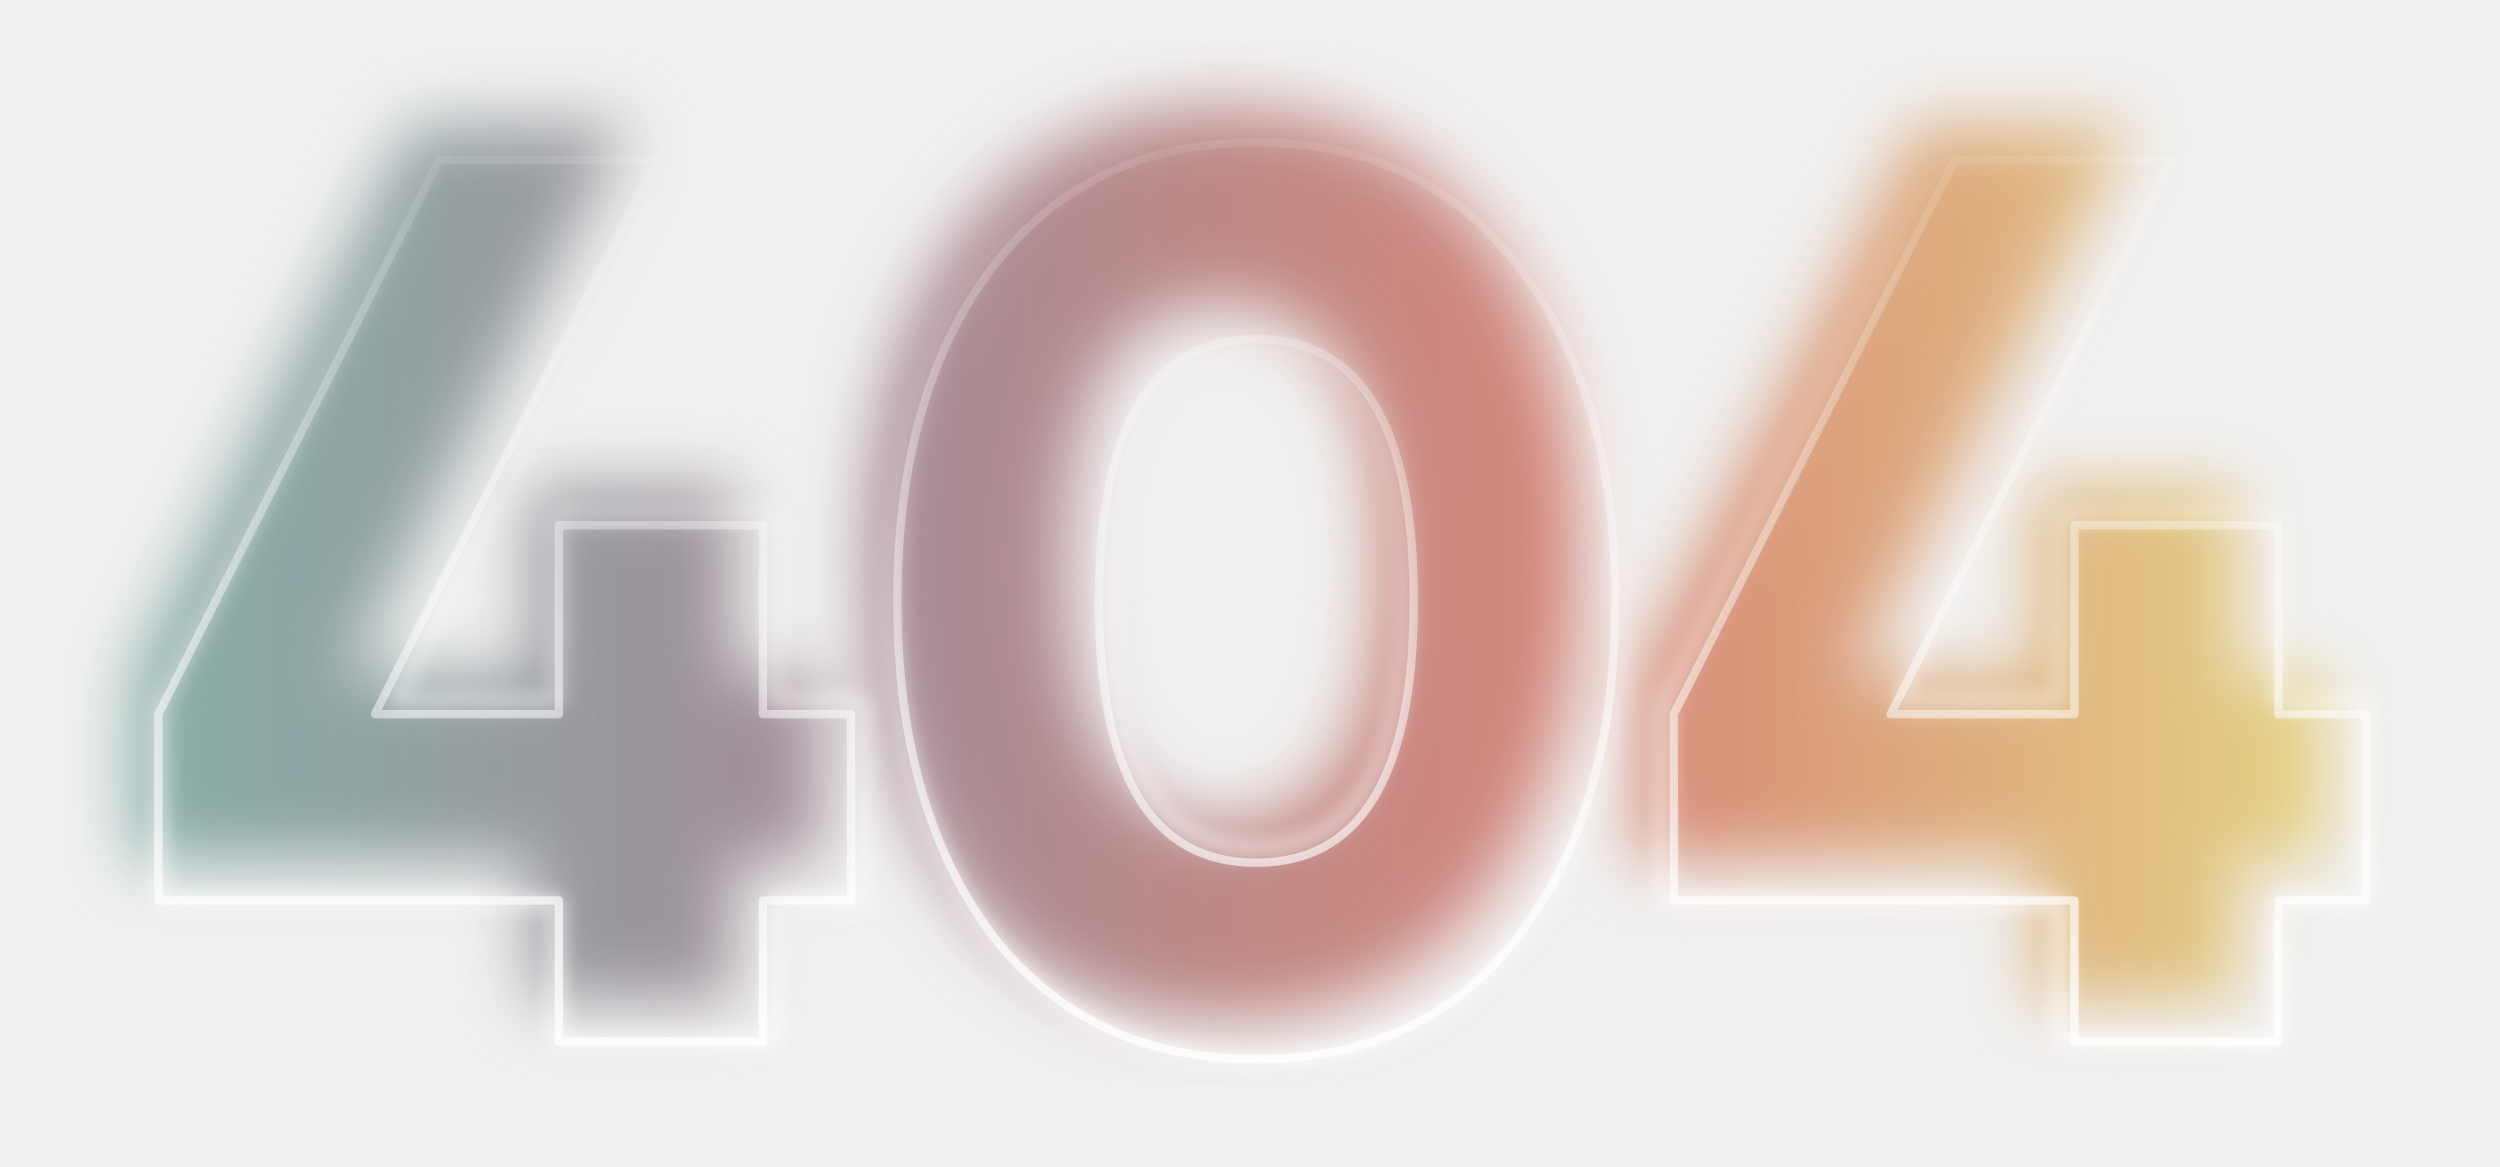
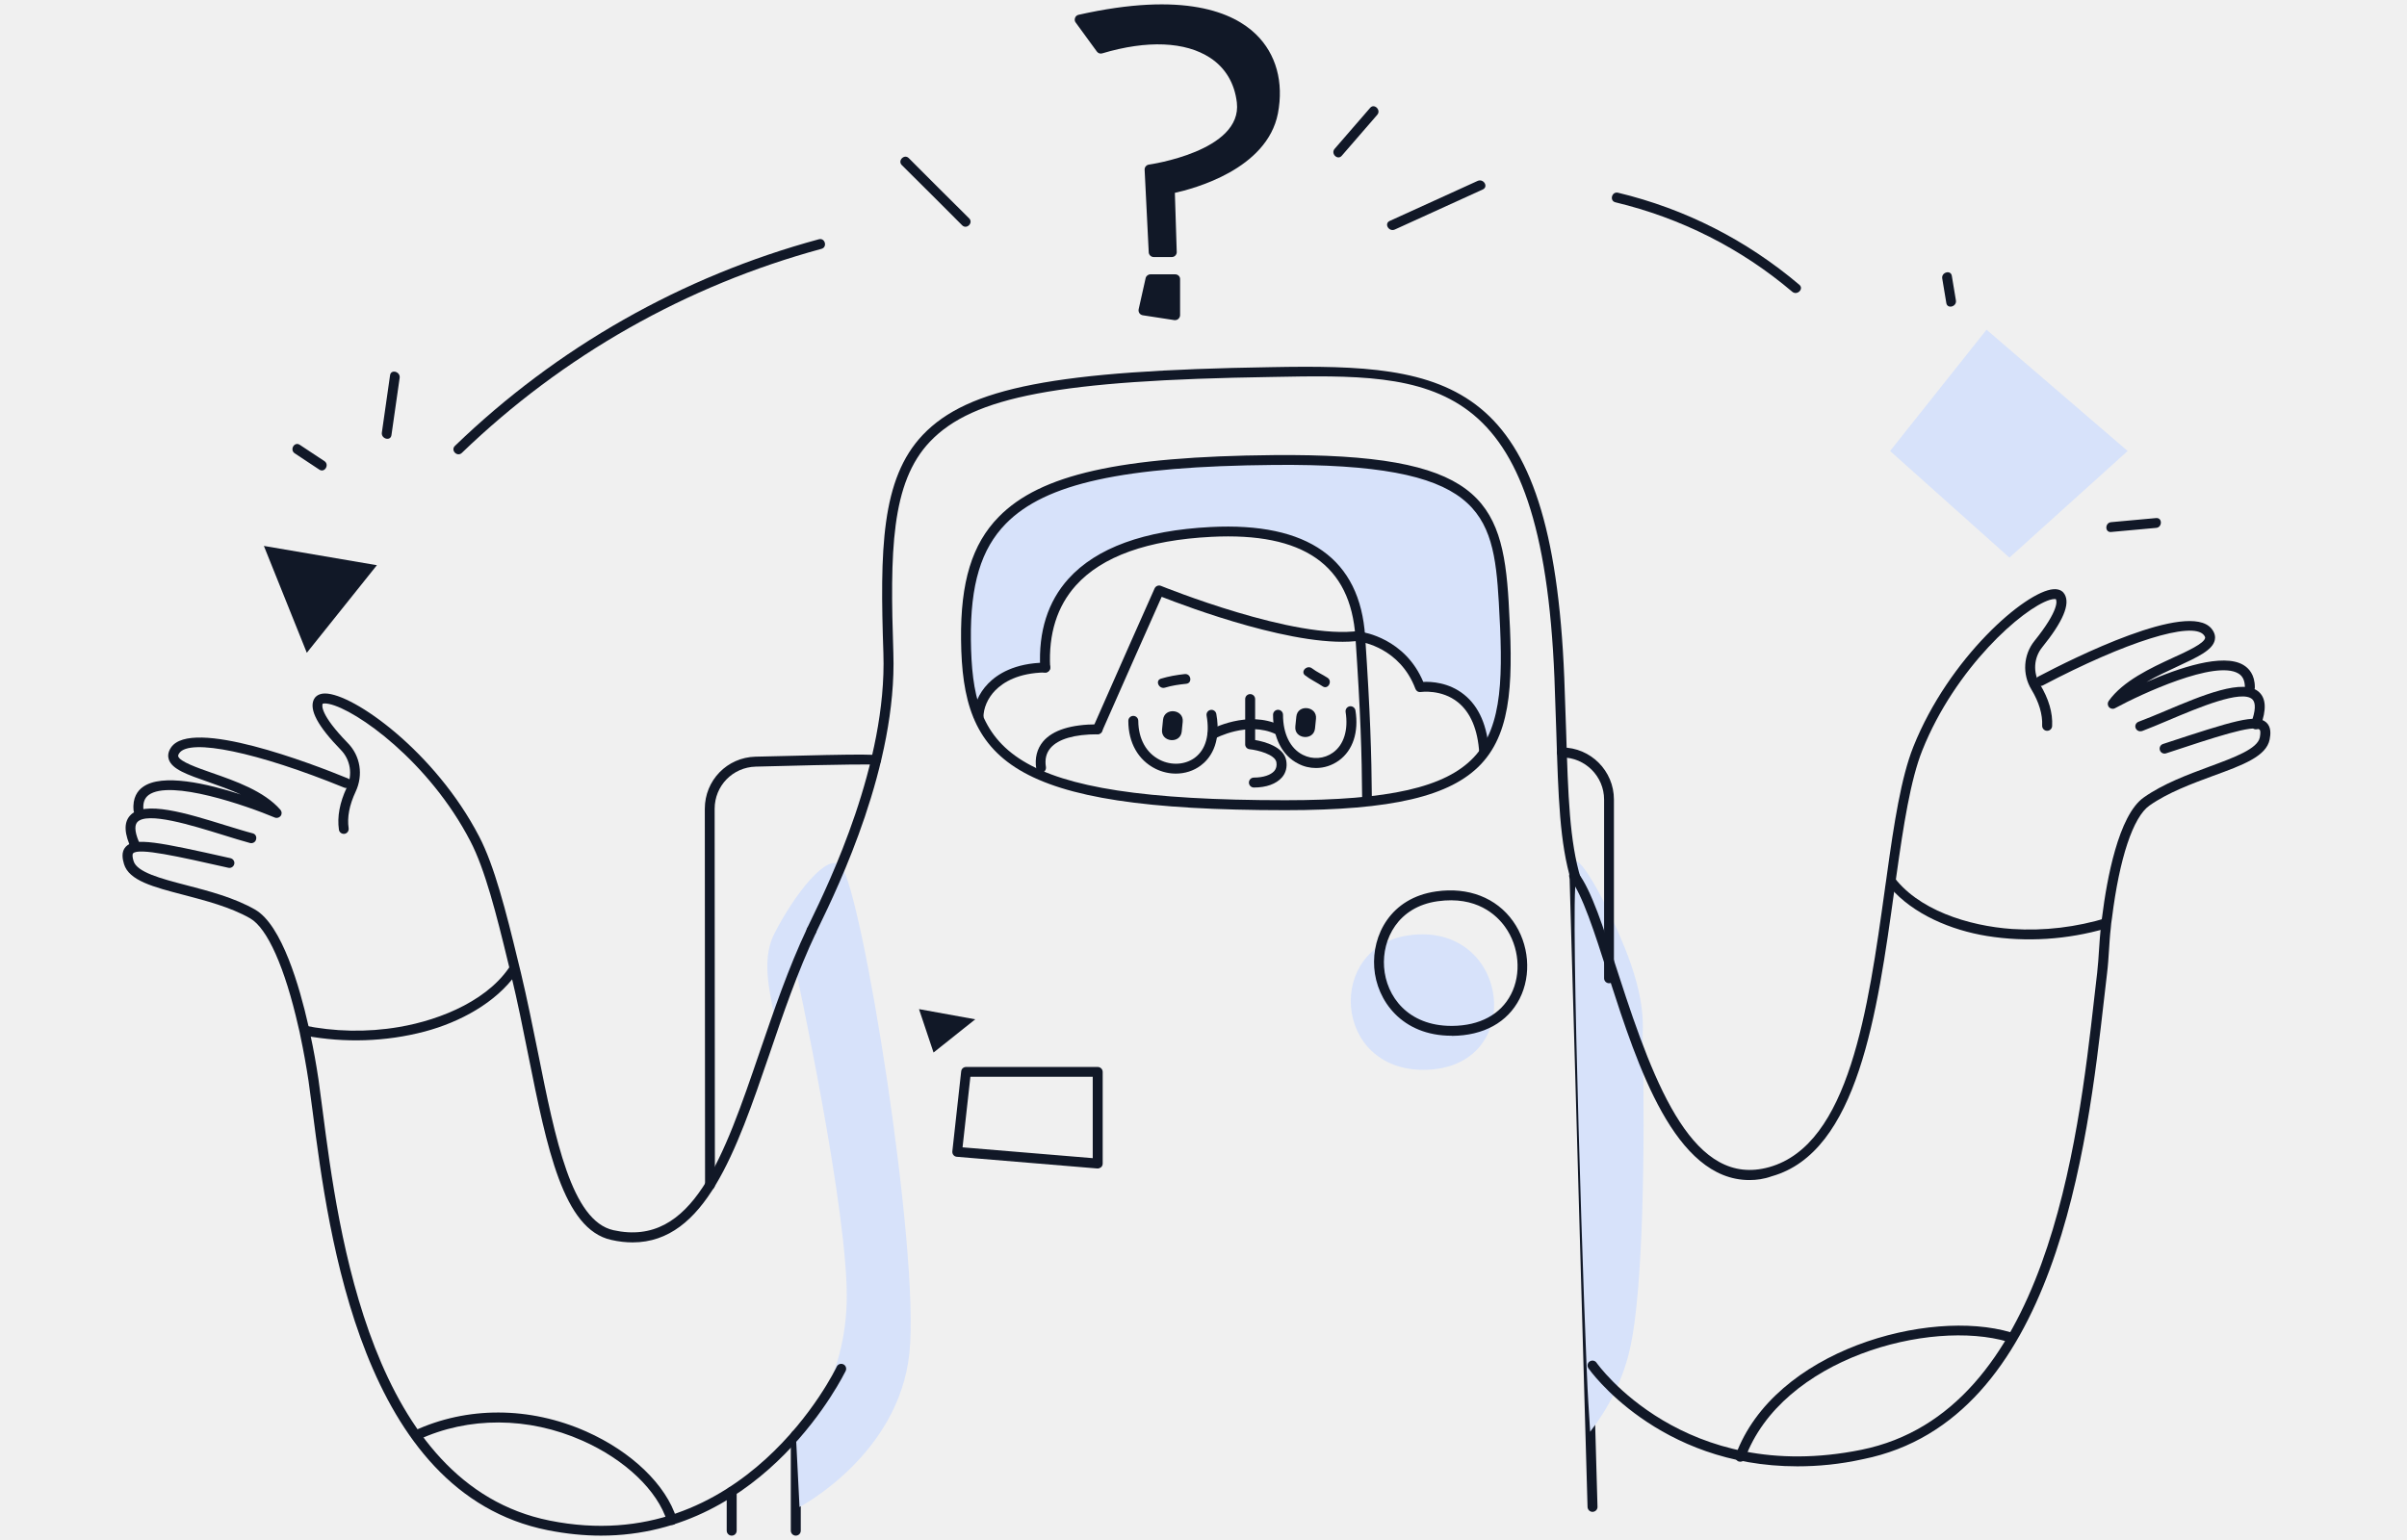
- <svg xmlns="http://www.w3.org/2000/svg" width="600" height="280" viewBox="0 0 600 280" fill="none">
-   <g filter="url(#filter0_f_849_4470)">
-     <path d="M176 162.2H197V206.6H176V240.2H127.4V206.6H32V162.2L98.9 30.2H150.5L83.6 162.2H127.4V117.2H176V162.2Z" fill="url(#paint0_linear_849_4470)" />
-     <path d="M356.223 214.7C341.223 234.5 320.223 244.4 293.523 244.4C266.823 244.4 245.823 234.5 230.523 214.7C215.523 194.6 208.023 168.2 208.023 135.2C208.023 102.2 215.523 75.8 230.523 56C245.823 35.9 266.823 26 293.523 26C320.223 26 341.223 35.9 356.223 56C371.523 75.8 379.023 102.2 379.023 135.2C379.023 168.2 371.523 194.6 356.223 214.7ZM256.023 135.2C256.023 176.9 268.623 197.6 293.523 197.6C318.423 197.6 331.023 176.9 331.023 135.2C331.023 93.5 318.423 72.8 293.523 72.8C268.623 72.8 256.023 93.5 256.023 135.2Z" fill="url(#paint1_linear_849_4470)" />
-     <path d="M536.988 162.2H557.988V206.6H536.988V240.2H488.388V206.6H392.988V162.2L459.888 30.2H511.488L444.588 162.2H488.388V117.2H536.988V162.2Z" fill="url(#paint2_linear_849_4470)" />
+ <svg xmlns="http://www.w3.org/2000/svg" width="300" height="192" viewBox="0 0 300 192" fill="none">
+   <g clip-path="url(#clip0_23016_4483)">
+     <path d="M120.791 27.223C118.278 24.725 115.765 22.228 113.268 19.715C112.709 19.157 111.841 20.025 112.399 20.584C114.912 23.081 117.425 25.578 119.922 28.091C120.481 28.65 121.349 27.781 120.791 27.223Z" fill="#111827" />
+     <path d="M170.768 13.449C169.294 15.155 167.82 16.846 166.347 18.552C165.819 19.157 166.719 20.025 167.231 19.421C168.705 17.714 170.178 16.023 171.652 14.317C172.179 13.728 171.279 12.844 170.768 13.449Z" fill="#111827" />
+     <path d="M184.169 22.554C180.508 24.213 176.863 25.889 173.203 27.548C172.474 27.89 173.11 28.944 173.839 28.619C177.499 26.959 181.144 25.284 184.805 23.624C185.55 23.283 184.914 22.228 184.169 22.554Z" fill="#111827" />
+     <path d="M175.576 116.613C165.261 118.056 166.083 133.458 177.484 133.381C190.42 133.288 188.326 114.814 175.576 116.613Z" fill="#D7E2FA" />
+     <path d="M114.54 125.811L116.354 131.225L121.551 127.083L114.54 125.811Z" fill="#111827" />
+     <path d="M32.889 68.063L38.24 81.387L46.973 70.468L32.889 68.063Z" fill="#111827" />
+     <path d="M247.594 41.105L235.573 56.228L250.448 69.522L265.184 56.228L247.594 41.105Z" fill="#D7E2FA" />
+     <path d="M48.617 46.782C48.276 49.171 47.935 51.544 47.593 53.933C47.485 54.708 48.664 55.05 48.788 54.258C49.129 51.87 49.47 49.497 49.812 47.108C49.92 46.332 48.726 45.991 48.617 46.782Z" fill="#111827" />
+     <path d="M243.267 34.389C243.143 33.613 241.948 33.939 242.073 34.715C242.243 35.738 242.414 36.762 242.584 37.786C242.708 38.561 243.903 38.236 243.779 37.46C243.608 36.436 243.437 35.413 243.267 34.389Z" fill="#111827" />
+     <path d="M268.736 64.589C266.859 64.76 264.982 64.93 263.121 65.101C262.33 65.178 262.33 66.404 263.121 66.326C264.997 66.156 266.874 65.985 268.736 65.814C269.511 65.752 269.527 64.527 268.736 64.589Z" fill="#111827" />
+     <path d="M40.428 57.485C39.404 56.802 38.38 56.12 37.356 55.453C36.689 55.019 36.069 56.073 36.736 56.523C37.76 57.206 38.783 57.888 39.807 58.555C40.474 58.989 41.095 57.919 40.428 57.485Z" fill="#111827" />
+     <path d="M102.069 29.828C85.007 34.451 69.418 43.308 56.699 55.593C56.125 56.151 56.994 57.02 57.568 56.461C70.147 44.331 85.534 35.599 102.395 31.023C103.155 30.806 102.829 29.627 102.069 29.828Z" fill="#111827" />
+     <path d="M224.266 35.506C217.689 29.937 210.057 26.044 201.666 24.027C200.89 23.841 200.565 25.035 201.34 25.222C209.515 27.192 216.975 30.945 223.382 36.374C223.986 36.886 224.871 36.017 224.266 35.506Z" fill="#111827" />
+     <path d="M198.486 188.492C198.161 188.492 197.881 188.228 197.866 187.887L195.617 108.997C195.601 108.656 195.881 108.377 196.222 108.361C196.548 108.361 196.842 108.625 196.858 108.966L199.107 187.856C199.122 188.197 198.843 188.477 198.502 188.492C198.486 188.492 198.486 188.492 198.486 188.492Z" fill="#111827" />
+     <path d="M99.184 191.455C98.843 191.455 98.564 191.175 98.564 190.834V178.937C98.564 178.596 98.843 178.317 99.184 178.317C99.525 178.317 99.804 178.596 99.804 178.937V190.834C99.804 191.191 99.525 191.455 99.184 191.455Z" fill="#111827" />
+     <path d="M136.814 145.681C136.799 145.681 136.783 145.681 136.768 145.681L119.256 144.223C119.085 144.208 118.93 144.13 118.837 144.006C118.728 143.882 118.682 143.711 118.697 143.541L119.799 133.567C119.83 133.257 120.093 133.024 120.403 133.024H136.814C137.156 133.024 137.435 133.303 137.435 133.645V145.076C137.435 145.247 137.357 145.418 137.233 145.526C137.109 145.619 136.954 145.681 136.814 145.681ZM119.969 143.044L136.194 144.394V134.249H120.946L119.969 143.044Z" fill="#111827" />
+     <path d="M180.912 129.131C174.723 129.131 171.575 124.741 171.28 120.646C170.985 116.629 173.281 111.944 179.004 111.138C183.006 110.564 186.496 111.929 188.575 114.845C190.591 117.668 190.917 121.546 189.397 124.524C187.892 127.471 184.899 129.115 180.99 129.146C180.974 129.131 180.943 129.131 180.912 129.131ZM179.175 112.363C174.227 113.061 172.257 117.094 172.505 120.569C172.769 124.229 175.483 127.905 180.912 127.905C180.943 127.905 180.974 127.905 181.005 127.905C184.433 127.874 187.039 126.478 188.327 123.966C189.645 121.406 189.35 118.025 187.598 115.574C186.527 114.07 184.015 111.681 179.175 112.363Z" fill="#111827" />
+     <path d="M96.609 127.456C96.175 124.353 94.732 119.933 96.485 116.458C98.982 111.526 103.232 106.081 104.83 107.974C107.451 111.06 114.68 155.965 113.346 168.7C112.012 181.434 99.649 187.887 99.649 187.887L99.199 178.953C99.199 178.953 105.202 173.338 105.528 162.402C105.854 151.467 99.137 120.693 99.137 120.693L96.609 127.456Z" fill="#D7E2FA" />
+     <path d="M203.248 167.723C202.333 172.097 200.394 175.664 198.192 178.503C198.114 177.277 198.036 176.037 197.959 174.811C197.54 168.467 195.663 111.619 196.439 109.726C195.275 103.786 199.262 110.781 201.278 115.295C202.984 119.111 205.032 124.074 204.737 128.96C205.063 144.022 204.737 160.618 203.248 167.723Z" fill="#D7E2FA" />
+     <path d="M88.497 148.349C88.155 148.349 87.876 148.07 87.876 147.729L87.845 100.839C87.845 97.287 90.622 94.432 94.158 94.339C109.344 93.952 109.406 94.029 109.669 94.355C109.793 94.51 109.84 94.712 109.793 94.898C109.716 95.224 109.375 95.441 109.049 95.348C109.033 95.348 109.018 95.332 109.002 95.332C108.584 95.301 106.226 95.254 94.189 95.58C91.32 95.658 89.071 97.969 89.071 100.839L89.102 147.729C89.117 148.07 88.838 148.349 88.497 148.349Z" fill="#111827" />
+     <path d="M200.549 122.585C200.208 122.585 199.929 122.306 199.929 121.965V99.691C199.929 96.79 197.571 94.432 194.67 94.432C194.329 94.432 194.05 94.153 194.05 93.812C194.05 93.471 194.329 93.192 194.67 93.192C198.253 93.192 201.154 96.108 201.154 99.675V121.949C201.154 122.306 200.89 122.585 200.549 122.585Z" fill="#111827" />
+     <path d="M91.196 191.455C90.854 191.455 90.575 191.175 90.575 190.834V185.979C90.575 185.638 90.854 185.359 91.196 185.359C91.537 185.359 91.816 185.638 91.816 185.979V190.834C91.816 191.191 91.537 191.455 91.196 191.455Z" fill="#111827" />
+     <path d="M184.96 93.828C184.371 84.505 176.957 85.669 176.957 85.669C174.894 80.1 169.558 79.402 169.558 79.402C169.108 72.593 165.711 65.551 150.944 66.311C136.178 67.071 129.772 73.384 130.284 83.233C124.126 83.311 121.923 87.034 121.954 89.484C120.76 86.754 120.434 83.497 120.403 79.743C120.217 63.1 128.252 57.64 158.762 57.345C184.2 57.097 186.698 62.557 187.427 75.059C187.908 83.621 187.97 89.748 184.96 93.828Z" fill="#D7E2FA" />
+     <path d="M160.205 101.009C125.599 101.009 119.938 94.743 119.783 79.759C119.705 72.562 121.148 67.831 124.483 64.434C129.663 59.145 139.59 56.911 158.747 56.74C184.278 56.508 187.272 62.123 188.032 75.028C188.559 84.18 188.621 90.989 184.588 95.27C180.788 99.287 173.498 101.009 160.205 101.009ZM158.762 57.966C139.963 58.136 130.299 60.261 125.367 65.287C122.28 68.436 120.931 72.887 121.008 79.743C121.163 93.362 125.072 99.768 160.205 99.768C173.126 99.768 180.152 98.171 183.689 94.417C187.396 90.493 187.318 83.931 186.806 75.09C186.139 63.674 184.573 57.733 158.762 57.966Z" fill="#111827" />
+     <path d="M136.799 91.532C136.721 91.532 136.628 91.516 136.55 91.485C136.24 91.346 136.101 90.989 136.24 90.679C138.427 85.669 143.903 73.368 143.903 73.368C144.042 73.058 144.399 72.918 144.694 73.043C144.864 73.105 161.508 79.868 169.45 78.642C169.791 78.596 170.101 78.828 170.148 79.154C170.194 79.495 169.977 79.805 169.636 79.852C162.113 81.015 147.827 75.602 144.787 74.408C143.701 76.843 139.28 86.785 137.357 91.175C137.264 91.392 137.047 91.532 136.799 91.532Z" fill="#111827" />
+     <path d="M129.756 96.325C129.462 96.325 129.198 96.108 129.152 95.813C128.95 94.525 129.245 93.362 130.005 92.447C131.215 91.02 133.51 90.306 136.799 90.306C137.14 90.306 137.419 90.586 137.419 90.927C137.419 91.268 137.14 91.547 136.799 91.547C133.913 91.547 131.897 92.137 130.935 93.254C130.392 93.889 130.206 94.68 130.361 95.627C130.408 95.968 130.191 96.278 129.85 96.34C129.819 96.325 129.787 96.325 129.756 96.325Z" fill="#111827" />
+     <path d="M156.281 98.186C155.939 98.186 155.66 97.907 155.66 97.566C155.66 97.224 155.939 96.945 156.281 96.945C157.428 96.945 158.375 96.635 158.824 96.123C159.073 95.828 159.15 95.472 159.088 95.037C158.917 94.06 156.761 93.517 155.738 93.409C155.427 93.378 155.195 93.114 155.195 92.804V87.158C155.195 86.816 155.474 86.537 155.815 86.537C156.157 86.537 156.436 86.816 156.436 87.158V92.261C157.584 92.463 160.034 93.098 160.314 94.836C160.453 95.627 160.267 96.356 159.786 96.914C159.073 97.736 157.832 98.186 156.281 98.186Z" fill="#111827" />
+     <path d="M147.656 84.04C146.648 84.148 145.671 84.319 144.694 84.614C143.934 84.847 144.446 85.963 145.206 85.731C146.059 85.467 146.958 85.343 147.858 85.25C148.649 85.157 148.448 83.947 147.656 84.04Z" fill="#111827" />
+     <path d="M165.463 84.505C164.827 84.086 164.129 83.792 163.524 83.326C162.904 82.846 162.035 83.73 162.671 84.21C163.353 84.738 164.145 85.095 164.858 85.576C165.525 86.01 166.114 84.924 165.463 84.505Z" fill="#111827" />
+     <path d="M170.396 100.234C170.054 100.234 169.775 99.954 169.775 99.629C169.729 93.827 169.574 88.895 168.938 79.449C168.333 70.437 162.454 66.342 150.976 66.931C143.034 67.334 137.357 69.366 134.1 72.981C131.757 75.586 130.672 79.014 130.889 83.202C130.904 83.544 130.641 83.838 130.299 83.854C129.927 83.854 129.663 83.606 129.648 83.264C129.415 78.751 130.594 75.012 133.169 72.158C136.659 68.296 142.615 66.125 150.898 65.706C163.028 65.085 169.512 69.677 170.147 79.371C170.783 88.817 170.939 93.951 170.985 99.629C171.016 99.954 170.752 100.234 170.396 100.234Z" fill="#111827" />
+     <path d="M101.138 116.644C101.045 116.644 100.952 116.629 100.875 116.582C100.564 116.443 100.44 116.07 100.58 115.76L100.968 114.954C103.341 110.052 110.554 95.161 110.104 81.481C109.669 68.575 109.794 59.703 115.021 54.212C120.636 48.318 131.587 46.193 158.436 45.774C180.757 45.355 193.445 46.937 194.965 84.49C195.058 86.894 195.136 89.128 195.198 91.206C195.446 99.163 195.617 104.918 197.028 109.54C197.121 109.866 196.951 110.207 196.625 110.316C196.299 110.409 195.958 110.238 195.849 109.912C194.391 105.135 194.221 99.318 193.972 91.253C193.91 89.174 193.833 86.941 193.74 84.536C192.189 46.348 178.772 46.611 158.467 46.999C132.005 47.403 121.272 49.435 115.92 55.05C111.019 60.184 110.926 68.839 111.345 81.434C111.81 95.41 104.489 110.517 102.084 115.481L101.697 116.288C101.588 116.52 101.371 116.644 101.138 116.644Z" fill="#111827" />
+     <path d="M121.954 89.5L121.334 89.484C121.318 87.995 121.97 86.444 123.164 85.219C124.296 84.055 126.452 82.659 130.284 82.613C130.594 82.613 130.904 82.876 130.904 83.218C130.904 83.559 130.64 83.838 130.299 83.838C126.887 83.885 125.025 85.079 124.048 86.072C123.102 87.034 122.559 88.305 122.575 89.469L121.954 89.5Z" fill="#111827" />
+     <path d="M184.387 94.774C184.387 94.82 184.387 94.851 184.402 94.898C184.775 94.541 185.178 94.2 185.597 93.889C185.597 93.859 185.597 93.828 185.597 93.796C185.395 90.508 184.34 88.088 182.479 86.599C180.571 85.064 178.369 84.971 177.391 85.017C175.111 79.573 169.884 78.813 169.667 78.782C169.326 78.735 169.015 78.968 168.969 79.309C168.922 79.65 169.155 79.96 169.496 80.007C169.698 80.038 174.491 80.752 176.414 85.886C176.523 86.165 176.786 86.32 177.081 86.274C177.112 86.274 179.671 85.901 181.719 87.561C183.286 88.833 184.185 90.942 184.371 93.874C184.371 94.169 184.387 94.463 184.387 94.774Z" fill="#111827" />
+     <path d="M146.555 96.449C145.702 96.449 144.818 96.247 144.011 95.844C141.871 94.774 140.63 92.602 140.63 89.872C140.63 89.531 140.909 89.252 141.25 89.252C141.592 89.252 141.871 89.531 141.871 89.872C141.886 92.121 142.863 93.889 144.57 94.743C146.028 95.472 147.734 95.347 148.928 94.463C150.293 93.44 150.805 91.578 150.386 89.221C150.324 88.879 150.557 88.569 150.883 88.507C151.224 88.445 151.534 88.678 151.596 89.004C152.279 92.835 150.681 94.681 149.657 95.441C148.773 96.108 147.672 96.449 146.555 96.449Z" fill="#111827" />
+     <path d="M164.02 95.751C163.26 95.751 162.5 95.58 161.802 95.208C159.801 94.2 158.669 91.966 158.669 89.112C158.669 88.771 158.948 88.492 159.289 88.492C159.631 88.492 159.91 88.771 159.91 89.112C159.91 91.485 160.809 93.316 162.376 94.107C163.601 94.727 165.044 94.618 166.145 93.827C167.495 92.85 168.069 91.004 167.712 88.771C167.665 88.43 167.883 88.119 168.224 88.057C168.565 88.011 168.875 88.228 168.937 88.569C169.372 91.268 168.627 93.548 166.874 94.82C166.006 95.441 165.029 95.751 164.02 95.751Z" fill="#111827" />
+     <path d="M151.131 92.152C150.914 92.152 150.697 92.044 150.588 91.827C150.418 91.532 150.542 91.16 150.836 90.989C151.022 90.88 155.49 88.492 159.538 90.415C159.848 90.555 159.972 90.927 159.833 91.237C159.693 91.547 159.321 91.671 159.011 91.532C155.521 89.872 151.472 92.044 151.426 92.075C151.333 92.121 151.224 92.152 151.131 92.152Z" fill="#111827" />
+     <path d="M161.57 89.345L161.446 90.57C161.275 92.152 163.726 92.4 163.897 90.834L164.021 89.609C164.176 88.026 161.725 87.763 161.57 89.345Z" fill="#111827" />
+     <path d="M144.957 89.733L144.833 90.958C144.663 92.54 147.113 92.788 147.284 91.222L147.408 89.996C147.579 88.414 145.128 88.15 144.957 89.733Z" fill="#111827" />
+     <path d="M78.849 154.895C78.011 154.895 77.127 154.802 76.181 154.585C70.194 153.266 68.177 143.184 65.835 131.52C65.184 128.247 64.501 124.865 63.71 121.577C63.57 121.034 63.446 120.522 63.322 119.979C61.88 114.023 60.453 108.377 58.622 104.871C53.504 94.991 44.43 88.476 41.002 87.763C40.49 87.654 40.257 87.716 40.211 87.747C40.133 87.933 39.869 89.066 43.344 92.633C44.926 94.246 45.298 96.635 44.321 98.713C43.545 100.373 43.251 101.893 43.453 103.258C43.499 103.6 43.266 103.91 42.941 103.956C42.599 104.003 42.289 103.77 42.243 103.444C42.01 101.831 42.336 100.063 43.22 98.186C43.98 96.573 43.685 94.727 42.475 93.486C39.621 90.555 38.52 88.507 39.109 87.22C39.233 86.956 39.575 86.491 40.443 86.46C40.459 86.46 40.49 86.46 40.505 86.46C44.042 86.46 54.248 93.734 59.724 104.298C61.616 107.927 63.074 113.651 64.532 119.685C64.656 120.212 64.78 120.739 64.92 121.267C65.711 124.586 66.393 127.983 67.06 131.271C69.216 142.052 71.248 152.227 76.46 153.375C86.341 155.562 90.219 144.239 94.686 131.147C96.454 125.998 98.269 120.662 100.596 115.745C100.735 115.435 101.107 115.31 101.418 115.45C101.728 115.59 101.852 115.962 101.712 116.272C99.417 121.112 97.602 126.416 95.865 131.535C91.754 143.525 87.876 154.895 78.849 154.895Z" fill="#111827" />
+     <path d="M34.472 101.971C34.394 101.971 34.316 101.955 34.239 101.924C30.78 100.466 21.225 97.131 18.526 99.117C18.014 99.505 17.797 100.094 17.875 100.932C17.906 101.273 17.657 101.568 17.316 101.599C16.975 101.63 16.68 101.381 16.649 101.04C16.494 99.442 17.177 98.558 17.797 98.124C20.186 96.371 25.863 97.705 30.02 99.055C28.686 98.45 27.274 97.953 26.003 97.504C23.366 96.588 21.442 95.921 21.039 94.681C20.93 94.355 20.884 93.828 21.318 93.192C23.862 89.453 38.846 95.192 43.375 97.054C43.685 97.178 43.84 97.535 43.716 97.86C43.592 98.171 43.22 98.326 42.91 98.202C32.083 93.781 23.614 92.013 22.342 93.905C22.171 94.153 22.202 94.262 22.218 94.308C22.435 94.96 24.544 95.704 26.406 96.356C29.306 97.364 32.936 98.636 34.952 100.963C35.139 101.18 35.154 101.49 34.983 101.723C34.859 101.878 34.673 101.971 34.472 101.971Z" fill="#111827" />
+     <path d="M31.493 103.894C30.531 103.646 29.368 103.274 28.127 102.901C23.334 101.412 17.905 99.722 16.184 101.707C15.408 102.591 15.486 103.972 16.416 105.926C16.416 105.942 16.432 105.942 16.432 105.957C16.788 105.942 17.145 105.957 17.486 105.988C17.595 105.818 17.611 105.585 17.517 105.399C16.835 103.987 16.695 102.979 17.099 102.514C18.293 101.133 23.97 102.917 27.739 104.08C28.996 104.468 30.175 104.84 31.167 105.104C31.493 105.182 31.834 104.996 31.912 104.67C32.02 104.313 31.834 103.972 31.493 103.894Z" fill="#111827" />
+     <path d="M74.909 191.455C72.799 191.455 70.581 191.237 68.239 190.772C45.097 186.134 40.955 154.026 38.97 138.608C38.784 137.15 38.613 135.863 38.458 134.792C38.163 132.838 37.822 130.977 37.465 129.286C37.388 128.852 37.294 128.433 37.186 128.014C35.511 120.631 33.324 115.714 31.168 114.488C28.717 113.092 25.63 112.286 22.9 111.572C19.084 110.58 16.075 109.788 15.455 107.725C15.269 107.105 15.083 106.205 15.672 105.569C16.789 104.375 19.689 104.964 28.732 106.996C29.058 107.074 29.275 107.4 29.198 107.725C29.12 108.051 28.794 108.268 28.469 108.191C22.202 106.779 17.27 105.662 16.587 106.392C16.479 106.516 16.494 106.857 16.649 107.353C17.068 108.749 20.062 109.54 23.226 110.362C26.018 111.091 29.198 111.913 31.788 113.403C35.154 115.31 37.372 123.19 38.396 127.704C38.504 128.123 38.613 128.588 38.691 129.038C39.063 130.744 39.404 132.621 39.699 134.606C39.854 135.692 40.025 136.979 40.211 138.453C42.165 153.592 46.229 185.111 68.503 189.578C92.716 194.448 104.179 170.639 104.287 170.39C104.427 170.08 104.799 169.956 105.109 170.096C105.419 170.235 105.544 170.608 105.404 170.918C105.28 171.135 95.492 191.455 74.909 191.455Z" fill="#111827" />
+     <path d="M37.775 127.828C37.9 128.262 37.977 128.697 38.07 129.131C42.972 130.031 48.059 129.891 52.945 128.604C57.319 127.44 61.802 125.02 64.346 121.422C64.206 120.879 64.082 120.352 63.958 119.824C61.321 124.54 55.039 127.145 49.719 128.045C45.717 128.728 41.684 128.635 37.775 127.828Z" fill="#111827" />
+     <path d="M83.735 190.121C83.471 190.121 83.223 189.95 83.145 189.686C81.967 185.84 77.903 181.962 72.567 179.604C65.851 176.626 58.39 176.595 52.123 179.511C51.813 179.651 51.456 179.527 51.301 179.216C51.161 178.906 51.286 178.549 51.596 178.394C58.188 175.323 66.006 175.339 73.063 178.472C78.725 180.985 83.037 185.142 84.324 189.33C84.417 189.655 84.247 189.997 83.921 190.105C83.859 190.105 83.797 190.121 83.735 190.121Z" fill="#111827" />
+     <path d="M218.046 147.124C208.708 147.124 204.086 132.822 200.627 122.135L200.394 121.422C198.704 116.148 197.245 111.588 195.694 109.556C195.493 109.292 195.539 108.904 195.803 108.687C196.067 108.485 196.454 108.532 196.672 108.796C198.347 110.998 199.851 115.636 201.573 121.018L201.806 121.732C206.335 135.754 211.174 148.132 220.512 145.51C230.501 142.703 232.844 125.796 234.922 110.874L234.969 110.517C235.062 109.959 235.124 109.432 235.201 108.889C236.054 102.731 236.954 96.899 238.474 93.098C242.91 81.992 252.45 73.725 255.924 73.461C256.808 73.399 257.165 73.818 257.32 74.082C258.049 75.307 257.134 77.479 254.528 80.705C253.473 82.008 253.365 83.854 254.249 85.312C255.35 87.127 255.862 88.879 255.769 90.523C255.754 90.865 255.459 91.129 255.118 91.113C254.776 91.097 254.513 90.803 254.528 90.462C254.59 89.066 254.14 87.545 253.179 85.948C252.031 84.055 252.186 81.636 253.551 79.929C256.715 75.99 256.343 74.873 256.234 74.702C256.203 74.687 255.971 74.64 255.459 74.795C252.108 75.85 243.717 83.218 239.591 93.548C238.117 97.224 237.233 102.979 236.38 109.044C236.303 109.587 236.225 110.114 236.147 110.672L236.101 111.014C233.976 126.308 231.572 143.649 220.807 146.658C219.861 147 218.93 147.124 218.046 147.124Z" fill="#111827" />
+     <path d="M263.323 88.368C263.152 88.368 262.982 88.29 262.857 88.166C262.671 87.949 262.656 87.638 262.811 87.406C264.595 84.893 268.069 83.28 270.861 81.992C272.661 81.17 274.693 80.224 274.832 79.557C274.848 79.511 274.863 79.402 274.677 79.169C273.219 77.417 264.967 80.007 254.621 85.451C254.326 85.606 253.954 85.498 253.783 85.188C253.628 84.893 253.737 84.521 254.047 84.35C258.375 82.07 272.723 74.888 275.623 78.363C276.104 78.937 276.12 79.464 276.042 79.805C275.763 81.062 273.917 81.915 271.389 83.094C270.163 83.668 268.798 84.288 267.526 85.033C271.528 83.28 277.066 81.388 279.61 82.908C280.261 83.295 281.037 84.086 281.037 85.7C281.037 86.041 280.757 86.32 280.416 86.32C280.075 86.32 279.796 86.041 279.796 85.7C279.796 84.862 279.532 84.288 278.974 83.962C276.104 82.256 266.906 86.506 263.618 88.29C263.524 88.352 263.431 88.368 263.323 88.368Z" fill="#111827" />
+     <path d="M266.751 91.175C266.503 91.175 266.27 91.02 266.177 90.772C266.053 90.446 266.224 90.105 266.55 89.981C267.48 89.639 268.613 89.159 269.807 88.662C274.429 86.708 279.672 84.49 281.58 86.305C282.433 87.111 282.495 88.492 281.751 90.523C281.626 90.849 281.285 91.004 280.959 90.896C280.634 90.787 280.479 90.43 280.587 90.105C281.13 88.631 281.177 87.623 280.727 87.189C279.408 85.932 273.917 88.259 270.288 89.794C269.078 90.306 267.93 90.787 266.984 91.144C266.891 91.159 266.813 91.175 266.751 91.175Z" fill="#111827" />
+     <path d="M224.018 182.815C206.599 182.815 198.068 170.732 197.975 170.592C197.788 170.313 197.85 169.925 198.13 169.739C198.409 169.553 198.797 169.615 198.983 169.894C199.091 170.049 209.856 185.235 231.99 180.752C255.149 176.068 258.98 142.439 261.027 124.369C261.151 123.283 261.26 122.259 261.384 121.282C261.493 120.32 261.555 119.359 261.617 118.397C261.679 117.466 261.741 116.551 261.834 115.652C261.865 115.217 261.927 114.752 262.005 114.287C262.578 109.711 264.021 101.661 267.185 99.427C269.621 97.705 272.692 96.573 275.406 95.565C278.477 94.432 281.378 93.362 281.657 91.935C281.75 91.423 281.75 91.082 281.626 90.973C280.882 90.306 276.073 91.904 269.977 93.921C269.652 94.029 269.31 93.859 269.202 93.533C269.093 93.207 269.264 92.866 269.589 92.757C278.384 89.857 281.223 88.972 282.448 90.058C283.1 90.632 283.007 91.547 282.883 92.183C282.479 94.293 279.548 95.379 275.84 96.728C273.204 97.705 270.21 98.806 267.899 100.435C265.867 101.862 264.161 106.981 263.23 114.457C263.152 114.907 263.106 115.341 263.075 115.76C262.966 116.66 262.92 117.544 262.858 118.459C262.796 119.436 262.734 120.414 262.609 121.406C262.501 122.383 262.377 123.407 262.253 124.477C260.159 142.858 256.265 177.06 232.239 181.915C229.307 182.567 226.577 182.815 224.018 182.815Z" fill="#111827" />
+     <path d="M262.625 114.426C262.547 114.876 262.501 115.31 262.47 115.76C257.677 117.141 252.605 117.497 247.626 116.691C243.158 115.962 238.474 113.992 235.589 110.657C235.682 110.099 235.744 109.571 235.822 109.028C238.908 113.465 245.407 115.45 250.79 115.822C254.807 116.086 258.809 115.59 262.625 114.426Z" fill="#111827" />
+     <path d="M216.913 182.241C216.836 182.241 216.774 182.225 216.696 182.21C216.37 182.086 216.215 181.745 216.324 181.419C221.132 168.296 240.444 163.085 250.619 166.109C250.945 166.202 251.131 166.544 251.038 166.869C250.945 167.195 250.604 167.381 250.278 167.288C240.537 164.403 222.063 169.351 217.487 181.853C217.394 182.086 217.162 182.241 216.913 182.241Z" fill="#111827" />
+     <path d="M156.544 4.282C153.721 1.536 147.594 -1.116 134.425 1.846C134.224 1.893 134.053 2.033 133.991 2.234C133.913 2.436 133.944 2.653 134.069 2.808L136.705 6.422C136.861 6.639 137.124 6.732 137.372 6.655C142.972 4.98 147.749 5.181 150.836 7.213C152.728 8.454 153.876 10.378 154.156 12.782C154.869 18.862 143.298 20.506 143.189 20.522C142.879 20.568 142.646 20.848 142.662 21.158L143.174 31.457C143.189 31.783 143.468 32.047 143.794 32.047H146.043C146.214 32.047 146.369 31.985 146.493 31.86C146.602 31.736 146.679 31.581 146.664 31.411L146.431 24.043C148.758 23.531 157.909 21.127 159.274 14.147C160.019 10.238 159.057 6.732 156.544 4.282Z" fill="#111827" />
+     <path d="M146.477 34.203H143.39C143.096 34.203 142.848 34.404 142.786 34.684L141.917 38.561C141.886 38.732 141.917 38.903 142.01 39.042C142.103 39.182 142.258 39.275 142.429 39.306L146.369 39.911C146.4 39.911 146.431 39.911 146.462 39.911C146.601 39.911 146.756 39.864 146.865 39.756C147.005 39.632 147.082 39.461 147.082 39.29V34.808C147.098 34.482 146.818 34.203 146.477 34.203Z" fill="#111827" />
  </g>
-   <g filter="url(#filter1_f_849_4470)">
-     <path d="M40 216.6H133.4V248.2C133.4 249.305 134.295 250.2 135.4 250.2H184C185.105 250.2 186 249.305 186 248.2V216.6H205C206.105 216.6 207 215.705 207 214.6V170.2C207 169.095 206.105 168.2 205 168.2H186V125.2C186 124.095 185.105 123.2 184 123.2H135.4C134.295 123.2 133.4 124.095 133.4 125.2V168.2H94.856L160.284 39.104C160.598 38.484 160.568 37.745 160.204 37.153C159.84 36.561 159.195 36.2 158.5 36.2H106.9C106.146 36.2 105.457 36.624 105.116 37.296L38.216 169.296C38.074 169.576 38 169.886 38 170.2V214.6C38 215.705 38.895 216.6 40 216.6ZM236.921 223.896L236.941 223.923C252.648 244.25 274.252 254.4 301.523 254.4C328.791 254.4 350.405 244.252 365.818 223.908C381.455 203.363 389.023 176.495 389.023 143.2C389.023 109.914 381.459 83.041 365.816 62.79C350.404 42.147 328.788 32 301.523 32C274.249 32 252.64 42.153 236.932 62.789L236.929 62.792C221.591 83.038 214.023 109.907 214.023 143.2C214.023 176.498 221.593 203.357 236.921 223.896ZM455.844 168.2L521.272 39.104C521.586 38.484 521.556 37.745 521.192 37.153C520.829 36.561 520.183 36.2 519.488 36.2H467.888C467.135 36.2 466.445 36.624 466.104 37.296L399.204 169.296C399.062 169.576 398.988 169.886 398.988 170.2V214.6C398.988 215.705 399.884 216.6 400.988 216.6H494.388V248.2C494.388 249.305 495.284 250.2 496.388 250.2H544.988C546.093 250.2 546.988 249.305 546.988 248.2V216.6H565.988C567.093 216.6 567.988 215.705 567.988 214.6V170.2C567.988 169.095 567.093 168.2 565.988 168.2H546.988V125.2C546.988 124.095 546.093 123.2 544.988 123.2H496.388C495.284 123.2 494.388 124.095 494.388 125.2V168.2H455.844ZM301.523 203.6C289.748 203.6 281.036 198.77 275.149 189.005C269.164 179.079 266.023 163.913 266.023 143.2C266.023 122.487 269.164 107.321 275.149 97.395C281.036 87.63 289.748 82.8 301.523 82.8C313.299 82.8 322.011 87.63 327.898 97.395C333.882 107.321 337.023 122.487 337.023 143.2C337.023 163.913 333.882 179.079 327.898 189.005C322.011 198.77 313.299 203.6 301.523 203.6Z" stroke="url(#paint3_linear_849_4470)" stroke-opacity="0.87" stroke-width="4" stroke-linejoin="round" />
-   </g>
-   <path d="M183.098 171.398H204.258V216.123H183.098V249.969H134.128V216.123H38V171.398L105.41 38.431H157.404L89.994 171.398H134.128V126.068H183.098V171.398ZM364.696 224.282C349.582 244.227 328.422 254.2 301.518 254.2C274.614 254.2 253.454 244.227 238.038 224.282C222.923 204.035 215.366 177.442 215.366 144.2C215.366 110.958 222.923 84.365 238.038 64.42C253.454 44.172 274.614 34.2 301.518 34.2C328.422 34.2 349.582 44.172 364.696 64.42C380.113 84.365 387.67 110.958 387.67 144.2C387.67 177.442 380.113 204.035 364.696 224.282ZM263.732 144.2C263.732 186.206 276.428 207.057 301.518 207.057C326.608 207.057 339.304 186.206 339.304 144.2C339.304 102.195 326.608 81.343 301.518 81.343C276.428 81.343 263.732 102.195 263.732 144.2ZM546.84 171.398H568V216.123H546.84V249.969H497.869V216.123H401.742V171.398L469.152 38.431H521.145L453.735 171.398H497.869V126.068H546.84V171.398Z" stroke="url(#paint4_linear_849_4470)" stroke-opacity="0.87" stroke-width="2" stroke-linejoin="round" />
  <defs>
-     <filter id="filter0_f_849_4470" x="16" y="10" width="557.988" height="250.4" filterUnits="userSpaceOnUse" color-interpolation-filters="sRGB">
-       <feFlood flood-opacity="0" result="BackgroundImageFix" />
-       <feBlend mode="normal" in="SourceGraphic" in2="BackgroundImageFix" result="shape" />
-       <feGaussianBlur stdDeviation="8" result="effect1_foregroundBlur_849_4470" />
-     </filter>
-     <filter id="filter1_f_849_4470" x="32" y="26" width="541.988" height="234.4" filterUnits="userSpaceOnUse" color-interpolation-filters="sRGB">
-       <feFlood flood-opacity="0" result="BackgroundImageFix" />
-       <feBlend mode="normal" in="SourceGraphic" in2="BackgroundImageFix" result="shape" />
-       <feGaussianBlur stdDeviation="2" result="effect1_foregroundBlur_849_4470" />
-     </filter>
-     <linearGradient id="paint0_linear_849_4470" x1="32" y1="135.2" x2="557.988" y2="135.2" gradientUnits="userSpaceOnUse">
-       <stop stop-color="#87ADA7" />
-       <stop offset="0.325" stop-color="#A38C98" />
-       <stop offset="0.665" stop-color="#D68678" />
-       <stop offset="1" stop-color="#E5D385" />
-     </linearGradient>
-     <linearGradient id="paint1_linear_849_4470" x1="32" y1="135.2" x2="557.988" y2="135.2" gradientUnits="userSpaceOnUse">
-       <stop stop-color="#87ADA7" />
-       <stop offset="0.325" stop-color="#A38C98" />
-       <stop offset="0.665" stop-color="#D68678" />
-       <stop offset="1" stop-color="#E5D385" />
-     </linearGradient>
-     <linearGradient id="paint2_linear_849_4470" x1="32" y1="135.2" x2="557.988" y2="135.2" gradientUnits="userSpaceOnUse">
-       <stop stop-color="#87ADA7" />
-       <stop offset="0.325" stop-color="#A38C98" />
-       <stop offset="0.665" stop-color="#D68678" />
-       <stop offset="1" stop-color="#E5D385" />
-     </linearGradient>
-     <linearGradient id="paint3_linear_849_4470" x1="302.994" y1="34" x2="302.994" y2="252.4" gradientUnits="userSpaceOnUse">
-       <stop stop-color="white" stop-opacity="0" />
-       <stop offset="1" stop-color="white" stop-opacity="0.8" />
-     </linearGradient>
-     <linearGradient id="paint4_linear_849_4470" x1="303" y1="34.2" x2="303" y2="254.2" gradientUnits="userSpaceOnUse">
-       <stop stop-color="white" stop-opacity="0.1" />
-       <stop offset="1" stop-color="white" stop-opacity="0.87" />
-     </linearGradient>
+     <clipPath id="clip0_23016_4483">
+       <rect width="300" height="190.909" fill="white" transform="translate(0 0.545471)" />
+     </clipPath>
  </defs>
</svg>
